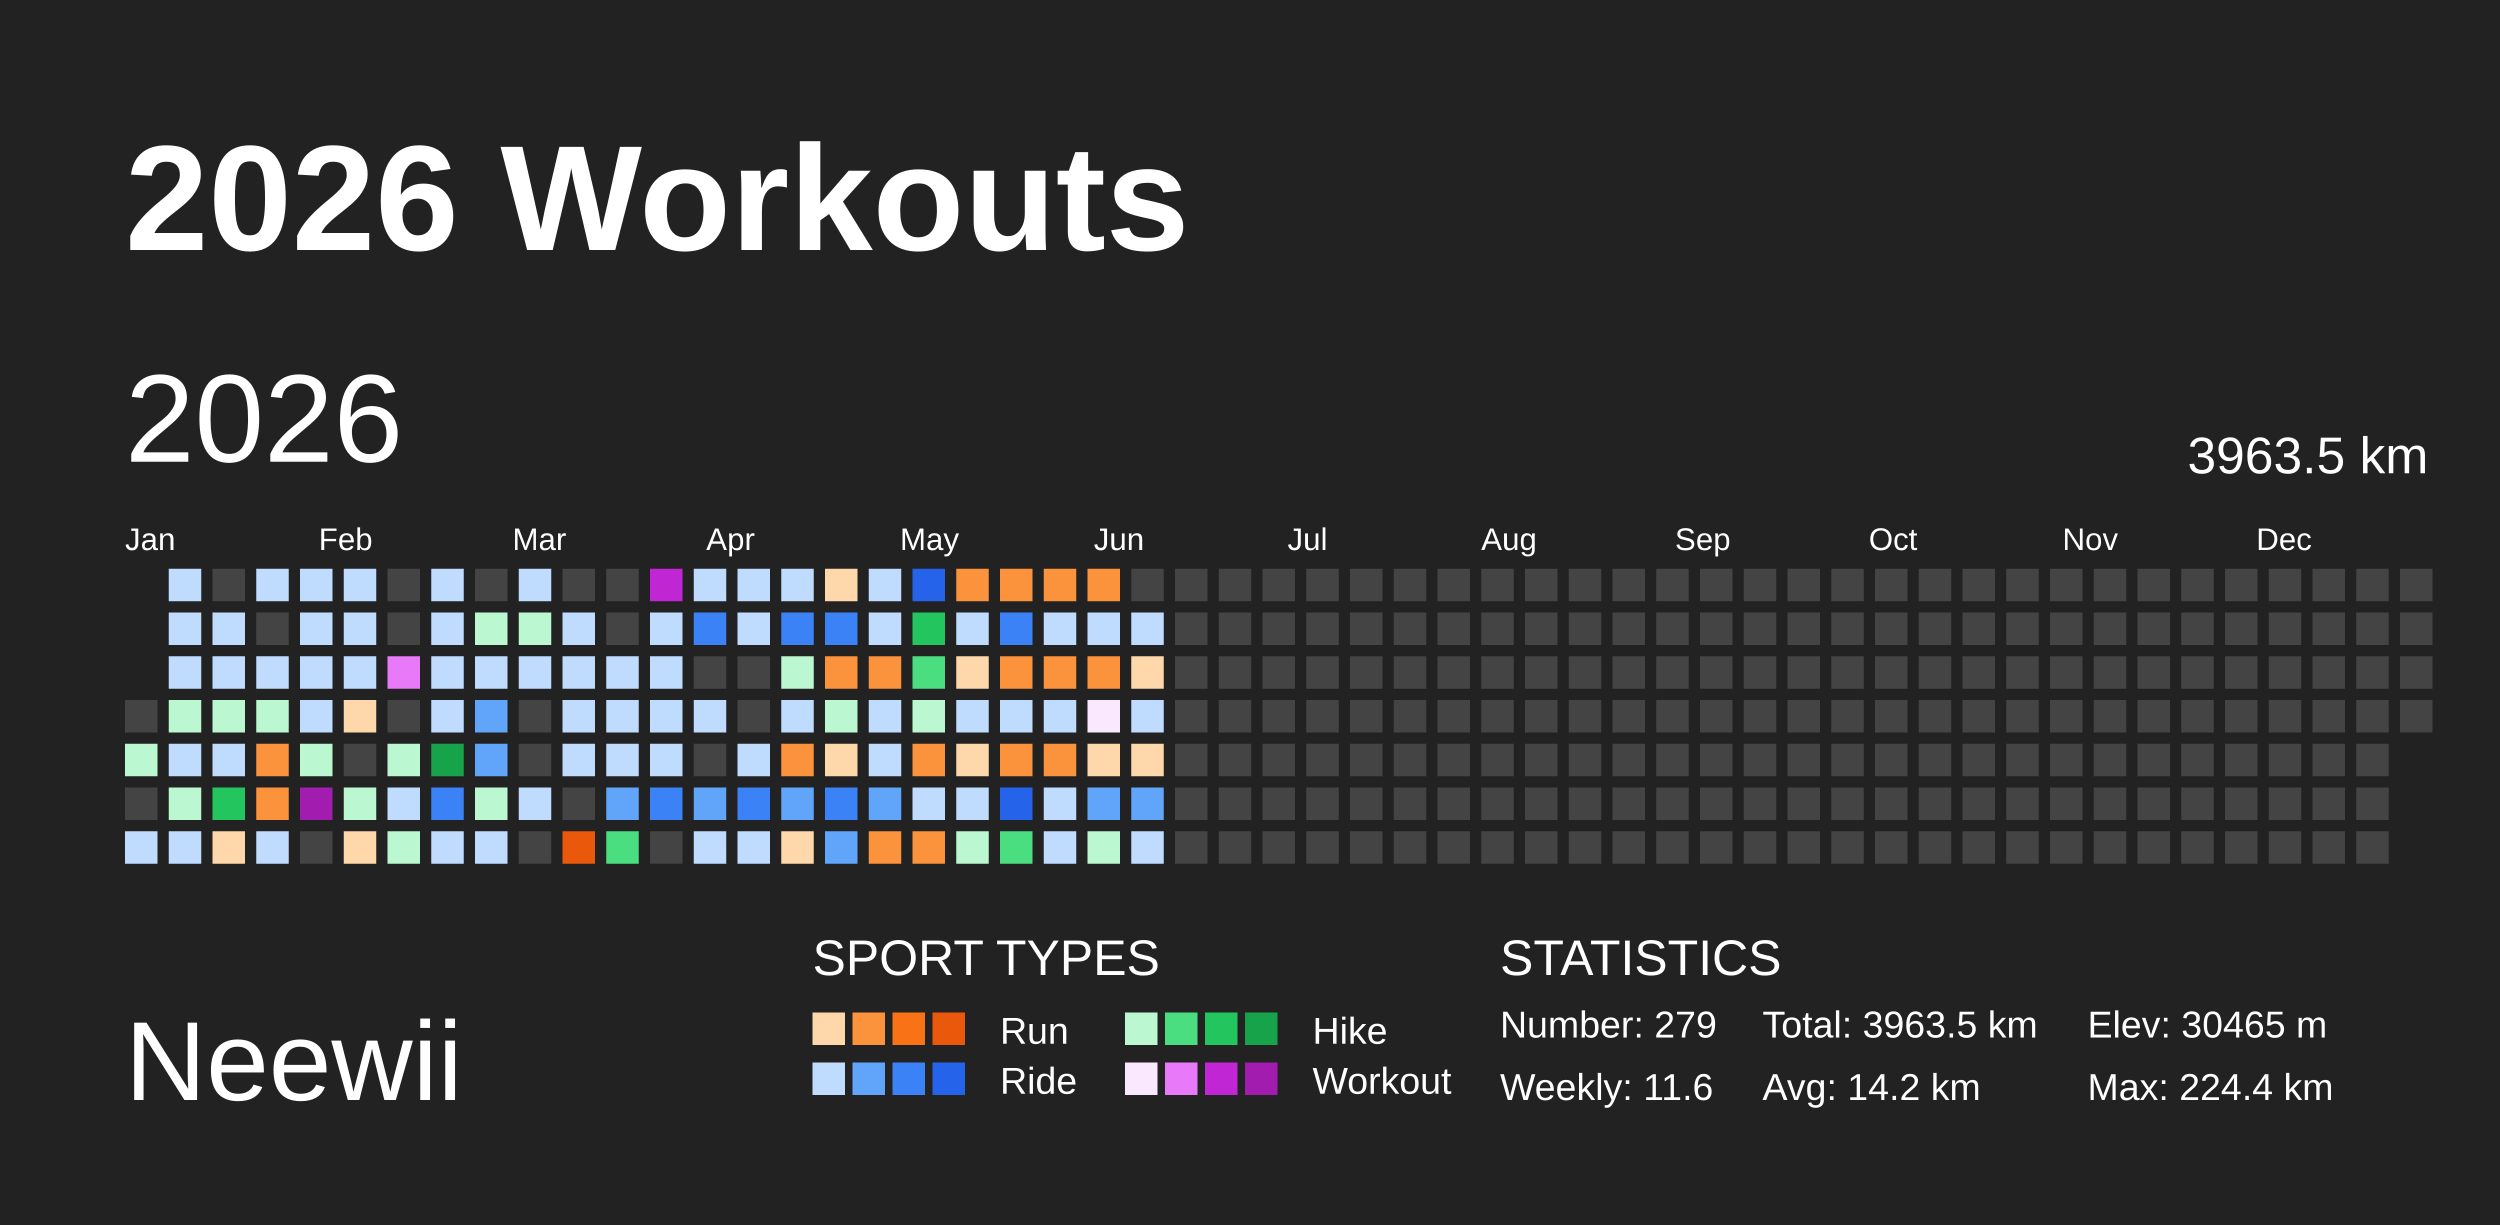
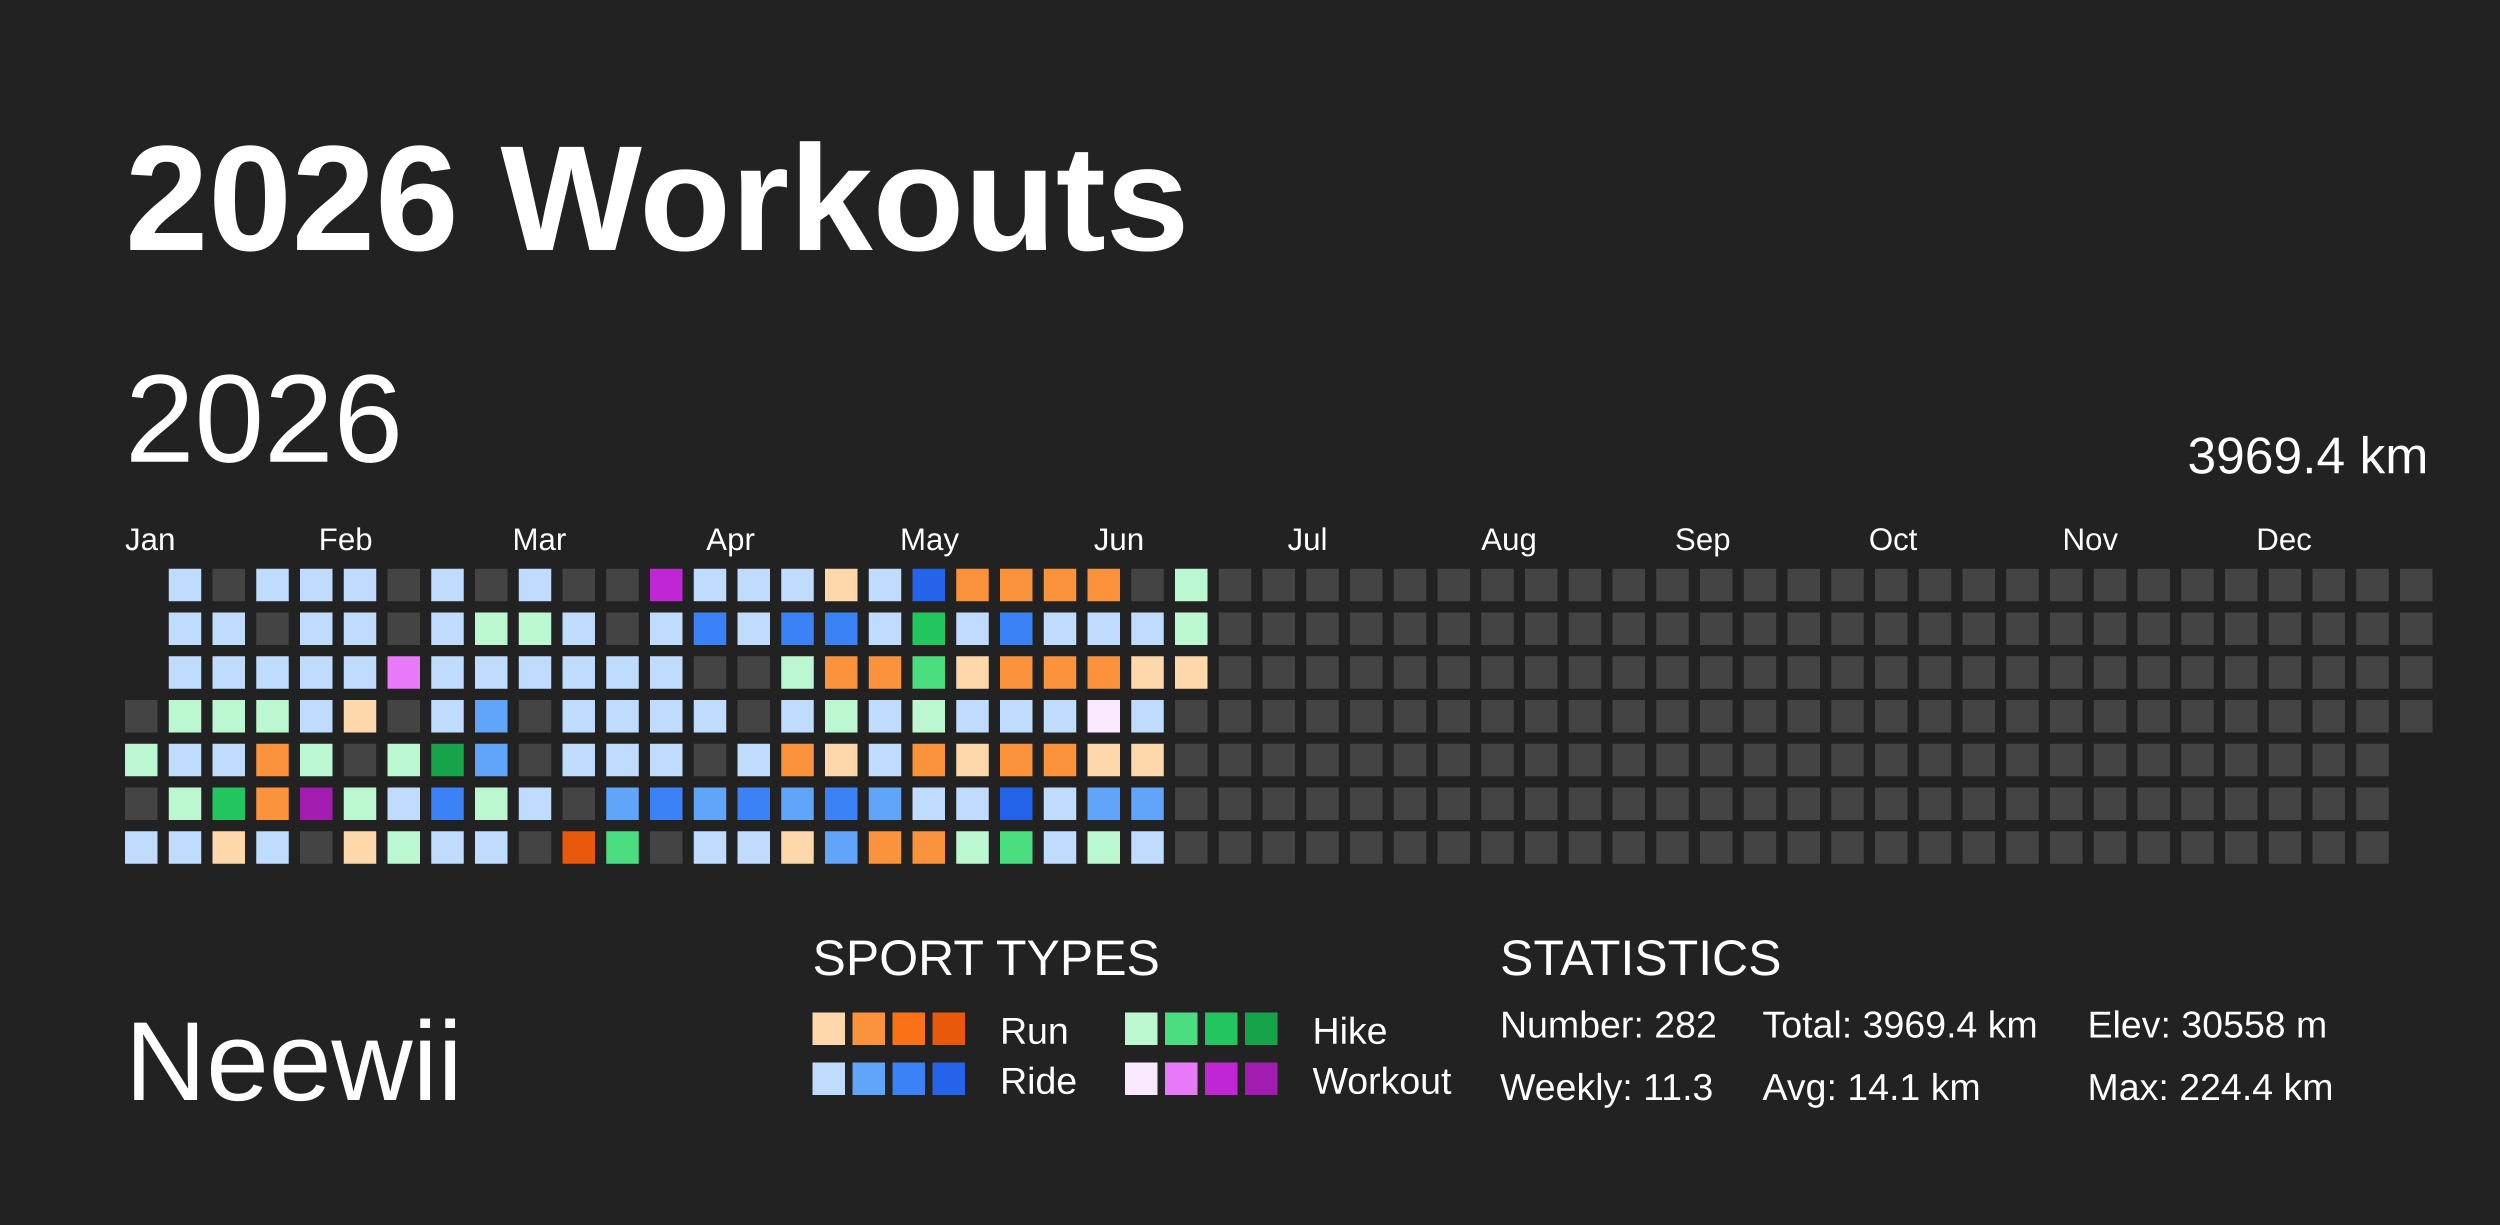
<svg xmlns="http://www.w3.org/2000/svg" baseProfile="full" height="98mm" version="1.1" viewBox="0,0,200,98" width="200mm">
  <defs />
  <rect fill="#222222" height="98" width="200" x="0" y="0" />
  <text fill="#FFFFFF" style="font-size:12px; font-family:Arial; font-weight:bold;" x="10" y="20">2026 Workouts</text>
  <text fill="#FFFFFF" style="font-size:9px; font-family:Arial" x="10" y="88">Neewii</text>
  <text fill="#FFFFFF" style="font-size:4px; font-family:Arial" x="65" y="78">SPORT TYPES</text>
  <rect fill="#fed7aa" height="2.6" width="2.6" x="65.0" y="81" />
  <rect fill="#fb923c" height="2.6" width="2.6" x="68.2" y="81" />
  <rect fill="#f97316" height="2.6" width="2.6" x="71.4" y="81" />
  <rect fill="#ea580c" height="2.6" width="2.6" x="74.6" y="81" />
  <text fill="#FFFFFF" style="font-size:3px; font-family:Arial" x="80" y="83.5">Run</text>
  <rect fill="#bbf7d0" height="2.6" width="2.6" x="90.0" y="81" />
  <rect fill="#4ade80" height="2.6" width="2.6" x="93.2" y="81" />
  <rect fill="#22c55e" height="2.6" width="2.6" x="96.4" y="81" />
  <rect fill="#16a34a" height="2.6" width="2.6" x="99.6" y="81" />
  <text fill="#FFFFFF" style="font-size:3px; font-family:Arial" x="105" y="83.5">Hike</text>
  <rect fill="#bfdbfe" height="2.6" width="2.6" x="65.0" y="85" />
  <rect fill="#60a5fa" height="2.6" width="2.6" x="68.2" y="85" />
  <rect fill="#3b82f6" height="2.6" width="2.6" x="71.4" y="85" />
  <rect fill="#2563eb" height="2.6" width="2.6" x="74.6" y="85" />
  <text fill="#FFFFFF" style="font-size:3px; font-family:Arial" x="80" y="87.5">Ride</text>
  <rect fill="#fae8ff" height="2.6" width="2.6" x="90.0" y="85" />
  <rect fill="#e879f9" height="2.6" width="2.6" x="93.2" y="85" />
  <rect fill="#c026d3" height="2.6" width="2.6" x="96.4" y="85" />
  <rect fill="#a21caf" height="2.6" width="2.6" x="99.6" y="85" />
  <text fill="#FFFFFF" style="font-size:3px; font-family:Arial" x="105" y="87.5">Workout</text>
  <text fill="#FFFFFF" style="font-size:4px; font-family:Arial" x="120" y="78">STATISTICS</text>
-   <text fill="#FFFFFF" style="font-size:3px; font-family:Arial" x="120" y="83">Number: 279</text>
-   <text fill="#FFFFFF" style="font-size:3px; font-family:Arial" x="120" y="88">Weekly: 11.6</text>
-   <text fill="#FFFFFF" style="font-size:3px; font-family:Arial" x="141" y="83">Total: 3963.5 km</text>
-   <text fill="#FFFFFF" style="font-size:3px; font-family:Arial" x="141" y="88">Avg: 14.2 km</text>
-   <text fill="#FFFFFF" style="font-size:3px; font-family:Arial" x="167" y="83">Elev: 30465 m</text>
+   <text fill="#FFFFFF" style="font-size:3px; font-family:Arial" x="120" y="83">Number: 282</text>
+   <text fill="#FFFFFF" style="font-size:3px; font-family:Arial" x="120" y="88">Weekly: 11.3</text>
+   <text fill="#FFFFFF" style="font-size:3px; font-family:Arial" x="141" y="83">Total: 3969.4 km</text>
+   <text fill="#FFFFFF" style="font-size:3px; font-family:Arial" x="141" y="88">Avg: 14.1 km</text>
+   <text fill="#FFFFFF" style="font-size:3px; font-family:Arial" x="167" y="83">Elev: 30558 m</text>
  <text fill="#FFFFFF" style="font-size:3px; font-family:Arial" x="167" y="88">Max: 224.4 km</text>
  <text dominant-baseline="hanging" fill="#FFFFFF" style="font-size:10.0px; font-family:Arial;" x="10" y="30">2026</text>
-   <text dominant-baseline="hanging" fill="#FFFFFF" style="font-size:4.125px; font-family:Arial;" x="175" y="35">3963.5 km</text>
+   <text dominant-baseline="hanging" fill="#FFFFFF" style="font-size:4.125px; font-family:Arial;" x="175" y="35">3969.4 km</text>
  <text fill="#FFFFFF" style="font-size:2.5px; font-family:Arial" x="10.0" y="44">Jan</text>
  <text fill="#FFFFFF" style="font-size:2.5px; font-family:Arial" x="25.5" y="44">Feb</text>
  <text fill="#FFFFFF" style="font-size:2.5px; font-family:Arial" x="41.0" y="44">Mar</text>
  <text fill="#FFFFFF" style="font-size:2.5px; font-family:Arial" x="56.5" y="44">Apr</text>
  <text fill="#FFFFFF" style="font-size:2.5px; font-family:Arial" x="72.0" y="44">May</text>
  <text fill="#FFFFFF" style="font-size:2.5px; font-family:Arial" x="87.5" y="44">Jun</text>
  <text fill="#FFFFFF" style="font-size:2.5px; font-family:Arial" x="103.0" y="44">Jul</text>
  <text fill="#FFFFFF" style="font-size:2.5px; font-family:Arial" x="118.5" y="44">Aug</text>
  <text fill="#FFFFFF" style="font-size:2.5px; font-family:Arial" x="134.0" y="44">Sep</text>
  <text fill="#FFFFFF" style="font-size:2.5px; font-family:Arial" x="149.5" y="44">Oct</text>
  <text fill="#FFFFFF" style="font-size:2.5px; font-family:Arial" x="165.0" y="44">Nov</text>
  <text fill="#FFFFFF" style="font-size:2.5px; font-family:Arial" x="180.5" y="44">Dec</text>
  <rect fill="#444444" height="2.6" width="2.6" x="10.0" y="56.0" />
  <rect fill="#bbf7d0" height="2.6" width="2.6" x="10.0" y="59.5" />
  <rect fill="#444444" height="2.6" width="2.6" x="10.0" y="63.0" />
  <rect fill="#bfdbfe" height="2.6" width="2.6" x="10.0" y="66.5" />
  <rect fill="#bfdbfe" height="2.6" width="2.6" x="13.5" y="45.5" />
  <rect fill="#bfdbfe" height="2.6" width="2.6" x="13.5" y="49.0" />
  <rect fill="#bfdbfe" height="2.6" width="2.6" x="13.5" y="52.5" />
  <rect fill="#bbf7d0" height="2.6" width="2.6" x="13.5" y="56.0" />
  <rect fill="#bfdbfe" height="2.6" width="2.6" x="13.5" y="59.5" />
  <rect fill="#bbf7d0" height="2.6" width="2.6" x="13.5" y="63.0" />
  <rect fill="#bfdbfe" height="2.6" width="2.6" x="13.5" y="66.5" />
  <rect fill="#444444" height="2.6" width="2.6" x="17.0" y="45.5" />
  <rect fill="#bfdbfe" height="2.6" width="2.6" x="17.0" y="49.0" />
  <rect fill="#bfdbfe" height="2.6" width="2.6" x="17.0" y="52.5" />
  <rect fill="#bbf7d0" height="2.6" width="2.6" x="17.0" y="56.0" />
  <rect fill="#bfdbfe" height="2.6" width="2.6" x="17.0" y="59.5" />
  <rect fill="#22c55e" height="2.6" width="2.6" x="17.0" y="63.0" />
  <rect fill="#fed7aa" height="2.6" width="2.6" x="17.0" y="66.5" />
  <rect fill="#bfdbfe" height="2.6" width="2.6" x="20.5" y="45.5" />
  <rect fill="#444444" height="2.6" width="2.6" x="20.5" y="49.0" />
  <rect fill="#bfdbfe" height="2.6" width="2.6" x="20.5" y="52.5" />
  <rect fill="#bbf7d0" height="2.6" width="2.6" x="20.5" y="56.0" />
  <rect fill="#fb923c" height="2.6" width="2.6" x="20.5" y="59.5" />
  <rect fill="#fb923c" height="2.6" width="2.6" x="20.5" y="63.0" />
  <rect fill="#bfdbfe" height="2.6" width="2.6" x="20.5" y="66.5" />
  <rect fill="#bfdbfe" height="2.6" width="2.6" x="24.0" y="45.5" />
  <rect fill="#bfdbfe" height="2.6" width="2.6" x="24.0" y="49.0" />
  <rect fill="#bfdbfe" height="2.6" width="2.6" x="24.0" y="52.5" />
  <rect fill="#bfdbfe" height="2.6" width="2.6" x="24.0" y="56.0" />
  <rect fill="#bbf7d0" height="2.6" width="2.6" x="24.0" y="59.5" />
  <rect fill="#a21caf" height="2.6" width="2.6" x="24.0" y="63.0" />
  <rect fill="#444444" height="2.6" width="2.6" x="24.0" y="66.5" />
  <rect fill="#bfdbfe" height="2.6" width="2.6" x="27.5" y="45.5" />
  <rect fill="#bfdbfe" height="2.6" width="2.6" x="27.5" y="49.0" />
  <rect fill="#bfdbfe" height="2.6" width="2.6" x="27.5" y="52.5" />
  <rect fill="#fed7aa" height="2.6" width="2.6" x="27.5" y="56.0" />
  <rect fill="#444444" height="2.6" width="2.6" x="27.5" y="59.5" />
  <rect fill="#bbf7d0" height="2.6" width="2.6" x="27.5" y="63.0" />
  <rect fill="#fed7aa" height="2.6" width="2.6" x="27.5" y="66.5" />
  <rect fill="#444444" height="2.6" width="2.6" x="31.0" y="45.5" />
  <rect fill="#444444" height="2.6" width="2.6" x="31.0" y="49.0" />
  <rect fill="#e879f9" height="2.6" width="2.6" x="31.0" y="52.5" />
  <rect fill="#444444" height="2.6" width="2.6" x="31.0" y="56.0" />
  <rect fill="#bbf7d0" height="2.6" width="2.6" x="31.0" y="59.5" />
  <rect fill="#bfdbfe" height="2.6" width="2.6" x="31.0" y="63.0" />
  <rect fill="#bbf7d0" height="2.6" width="2.6" x="31.0" y="66.5" />
  <rect fill="#bfdbfe" height="2.6" width="2.6" x="34.5" y="45.5" />
  <rect fill="#bfdbfe" height="2.6" width="2.6" x="34.5" y="49.0" />
  <rect fill="#bfdbfe" height="2.6" width="2.6" x="34.5" y="52.5" />
  <rect fill="#bfdbfe" height="2.6" width="2.6" x="34.5" y="56.0" />
  <rect fill="#16a34a" height="2.6" width="2.6" x="34.5" y="59.5" />
  <rect fill="#3b82f6" height="2.6" width="2.6" x="34.5" y="63.0" />
  <rect fill="#bfdbfe" height="2.6" width="2.6" x="34.5" y="66.5" />
  <rect fill="#444444" height="2.6" width="2.6" x="38.0" y="45.5" />
  <rect fill="#bbf7d0" height="2.6" width="2.6" x="38.0" y="49.0" />
  <rect fill="#bfdbfe" height="2.6" width="2.6" x="38.0" y="52.5" />
  <rect fill="#60a5fa" height="2.6" width="2.6" x="38.0" y="56.0" />
  <rect fill="#60a5fa" height="2.6" width="2.6" x="38.0" y="59.5" />
  <rect fill="#bbf7d0" height="2.6" width="2.6" x="38.0" y="63.0" />
  <rect fill="#bfdbfe" height="2.6" width="2.6" x="38.0" y="66.5" />
  <rect fill="#bfdbfe" height="2.6" width="2.6" x="41.5" y="45.5" />
  <rect fill="#bbf7d0" height="2.6" width="2.6" x="41.5" y="49.0" />
  <rect fill="#bfdbfe" height="2.6" width="2.6" x="41.5" y="52.5" />
  <rect fill="#444444" height="2.6" width="2.6" x="41.5" y="56.0" />
  <rect fill="#444444" height="2.6" width="2.6" x="41.5" y="59.5" />
  <rect fill="#bfdbfe" height="2.6" width="2.6" x="41.5" y="63.0" />
  <rect fill="#444444" height="2.6" width="2.6" x="41.5" y="66.5" />
  <rect fill="#444444" height="2.6" width="2.6" x="45.0" y="45.5" />
  <rect fill="#bfdbfe" height="2.6" width="2.6" x="45.0" y="49.0" />
  <rect fill="#bfdbfe" height="2.6" width="2.6" x="45.0" y="52.5" />
  <rect fill="#bfdbfe" height="2.6" width="2.6" x="45.0" y="56.0" />
  <rect fill="#bfdbfe" height="2.6" width="2.6" x="45.0" y="59.5" />
  <rect fill="#444444" height="2.6" width="2.6" x="45.0" y="63.0" />
  <rect fill="#ea580c" height="2.6" width="2.6" x="45.0" y="66.5" />
  <rect fill="#444444" height="2.6" width="2.6" x="48.5" y="45.5" />
  <rect fill="#444444" height="2.6" width="2.6" x="48.5" y="49.0" />
  <rect fill="#bfdbfe" height="2.6" width="2.6" x="48.5" y="52.5" />
  <rect fill="#bfdbfe" height="2.6" width="2.6" x="48.5" y="56.0" />
  <rect fill="#bfdbfe" height="2.6" width="2.6" x="48.5" y="59.5" />
  <rect fill="#60a5fa" height="2.6" width="2.6" x="48.5" y="63.0" />
  <rect fill="#4ade80" height="2.6" width="2.6" x="48.5" y="66.5" />
  <rect fill="#c026d3" height="2.6" width="2.6" x="52.0" y="45.5" />
  <rect fill="#bfdbfe" height="2.6" width="2.6" x="52.0" y="49.0" />
  <rect fill="#bfdbfe" height="2.6" width="2.6" x="52.0" y="52.5" />
  <rect fill="#bfdbfe" height="2.6" width="2.6" x="52.0" y="56.0" />
  <rect fill="#bfdbfe" height="2.6" width="2.6" x="52.0" y="59.5" />
  <rect fill="#3b82f6" height="2.6" width="2.6" x="52.0" y="63.0" />
  <rect fill="#444444" height="2.6" width="2.6" x="52.0" y="66.5" />
  <rect fill="#bfdbfe" height="2.6" width="2.6" x="55.5" y="45.5" />
  <rect fill="#3b82f6" height="2.6" width="2.6" x="55.5" y="49.0" />
  <rect fill="#444444" height="2.6" width="2.6" x="55.5" y="52.5" />
  <rect fill="#bfdbfe" height="2.6" width="2.6" x="55.5" y="56.0" />
  <rect fill="#444444" height="2.6" width="2.6" x="55.5" y="59.5" />
  <rect fill="#60a5fa" height="2.6" width="2.6" x="55.5" y="63.0" />
  <rect fill="#bfdbfe" height="2.6" width="2.6" x="55.5" y="66.5" />
  <rect fill="#bfdbfe" height="2.6" width="2.6" x="59.0" y="45.5" />
  <rect fill="#bfdbfe" height="2.6" width="2.6" x="59.0" y="49.0" />
  <rect fill="#444444" height="2.6" width="2.6" x="59.0" y="52.5" />
  <rect fill="#444444" height="2.6" width="2.6" x="59.0" y="56.0" />
  <rect fill="#bfdbfe" height="2.6" width="2.6" x="59.0" y="59.5" />
  <rect fill="#3b82f6" height="2.6" width="2.6" x="59.0" y="63.0" />
  <rect fill="#bfdbfe" height="2.6" width="2.6" x="59.0" y="66.5" />
  <rect fill="#bfdbfe" height="2.6" width="2.6" x="62.5" y="45.5" />
  <rect fill="#3b82f6" height="2.6" width="2.6" x="62.5" y="49.0" />
  <rect fill="#bbf7d0" height="2.6" width="2.6" x="62.5" y="52.5" />
  <rect fill="#bfdbfe" height="2.6" width="2.6" x="62.5" y="56.0" />
  <rect fill="#fb923c" height="2.6" width="2.6" x="62.5" y="59.5" />
  <rect fill="#60a5fa" height="2.6" width="2.6" x="62.5" y="63.0" />
  <rect fill="#fed7aa" height="2.6" width="2.6" x="62.5" y="66.5" />
  <rect fill="#fed7aa" height="2.6" width="2.6" x="66.0" y="45.5" />
  <rect fill="#3b82f6" height="2.6" width="2.6" x="66.0" y="49.0" />
  <rect fill="#fb923c" height="2.6" width="2.6" x="66.0" y="52.5" />
  <rect fill="#bbf7d0" height="2.6" width="2.6" x="66.0" y="56.0" />
  <rect fill="#fed7aa" height="2.6" width="2.6" x="66.0" y="59.5" />
  <rect fill="#3b82f6" height="2.6" width="2.6" x="66.0" y="63.0" />
  <rect fill="#60a5fa" height="2.6" width="2.6" x="66.0" y="66.5" />
  <rect fill="#bfdbfe" height="2.6" width="2.6" x="69.5" y="45.5" />
  <rect fill="#bfdbfe" height="2.6" width="2.6" x="69.5" y="49.0" />
  <rect fill="#fb923c" height="2.6" width="2.6" x="69.5" y="52.5" />
  <rect fill="#bfdbfe" height="2.6" width="2.6" x="69.5" y="56.0" />
  <rect fill="#bfdbfe" height="2.6" width="2.6" x="69.5" y="59.5" />
  <rect fill="#60a5fa" height="2.6" width="2.6" x="69.5" y="63.0" />
  <rect fill="#fb923c" height="2.6" width="2.6" x="69.5" y="66.5" />
  <rect fill="#2563eb" height="2.6" width="2.6" x="73.0" y="45.5" />
  <rect fill="#22c55e" height="2.6" width="2.6" x="73.0" y="49.0" />
  <rect fill="#4ade80" height="2.6" width="2.6" x="73.0" y="52.5" />
  <rect fill="#bbf7d0" height="2.6" width="2.6" x="73.0" y="56.0" />
  <rect fill="#fb923c" height="2.6" width="2.6" x="73.0" y="59.5" />
  <rect fill="#bfdbfe" height="2.6" width="2.6" x="73.0" y="63.0" />
  <rect fill="#fb923c" height="2.6" width="2.6" x="73.0" y="66.5" />
  <rect fill="#fb923c" height="2.6" width="2.6" x="76.5" y="45.5" />
  <rect fill="#bfdbfe" height="2.6" width="2.6" x="76.5" y="49.0" />
  <rect fill="#fed7aa" height="2.6" width="2.6" x="76.5" y="52.5" />
  <rect fill="#bfdbfe" height="2.6" width="2.6" x="76.5" y="56.0" />
  <rect fill="#fed7aa" height="2.6" width="2.6" x="76.5" y="59.5" />
  <rect fill="#bfdbfe" height="2.6" width="2.6" x="76.5" y="63.0" />
  <rect fill="#bbf7d0" height="2.6" width="2.6" x="76.5" y="66.5" />
  <rect fill="#fb923c" height="2.6" width="2.6" x="80.0" y="45.5" />
  <rect fill="#3b82f6" height="2.6" width="2.6" x="80.0" y="49.0" />
  <rect fill="#fb923c" height="2.6" width="2.6" x="80.0" y="52.5" />
  <rect fill="#bfdbfe" height="2.6" width="2.6" x="80.0" y="56.0" />
  <rect fill="#fb923c" height="2.6" width="2.6" x="80.0" y="59.5" />
  <rect fill="#2563eb" height="2.6" width="2.6" x="80.0" y="63.0" />
  <rect fill="#4ade80" height="2.6" width="2.6" x="80.0" y="66.5" />
  <rect fill="#fb923c" height="2.6" width="2.6" x="83.5" y="45.5" />
  <rect fill="#bfdbfe" height="2.6" width="2.6" x="83.5" y="49.0" />
  <rect fill="#fb923c" height="2.6" width="2.6" x="83.5" y="52.5" />
  <rect fill="#bfdbfe" height="2.6" width="2.6" x="83.5" y="56.0" />
  <rect fill="#fb923c" height="2.6" width="2.6" x="83.5" y="59.5" />
  <rect fill="#bfdbfe" height="2.6" width="2.6" x="83.5" y="63.0" />
  <rect fill="#bfdbfe" height="2.6" width="2.6" x="83.5" y="66.5" />
  <rect fill="#fb923c" height="2.6" width="2.6" x="87.0" y="45.5" />
  <rect fill="#bfdbfe" height="2.6" width="2.6" x="87.0" y="49.0" />
  <rect fill="#fb923c" height="2.6" width="2.6" x="87.0" y="52.5" />
  <rect fill="#fae8ff" height="2.6" width="2.6" x="87.0" y="56.0" />
  <rect fill="#fed7aa" height="2.6" width="2.6" x="87.0" y="59.5" />
  <rect fill="#60a5fa" height="2.6" width="2.6" x="87.0" y="63.0" />
  <rect fill="#bbf7d0" height="2.6" width="2.6" x="87.0" y="66.5" />
  <rect fill="#444444" height="2.6" width="2.6" x="90.5" y="45.5" />
  <rect fill="#bfdbfe" height="2.6" width="2.6" x="90.5" y="49.0" />
  <rect fill="#fed7aa" height="2.6" width="2.6" x="90.5" y="52.5" />
  <rect fill="#bfdbfe" height="2.6" width="2.6" x="90.5" y="56.0" />
  <rect fill="#fed7aa" height="2.6" width="2.6" x="90.5" y="59.5" />
  <rect fill="#60a5fa" height="2.6" width="2.6" x="90.5" y="63.0" />
  <rect fill="#bfdbfe" height="2.6" width="2.6" x="90.5" y="66.5" />
-   <rect fill="#444444" height="2.6" width="2.6" x="94.0" y="45.5" />
-   <rect fill="#444444" height="2.6" width="2.6" x="94.0" y="49.0" />
-   <rect fill="#444444" height="2.6" width="2.6" x="94.0" y="52.5" />
+   <rect fill="#bbf7d0" height="2.6" width="2.6" x="94.0" y="45.5" />
+   <rect fill="#bbf7d0" height="2.6" width="2.6" x="94.0" y="49.0" />
+   <rect fill="#fed7aa" height="2.6" width="2.6" x="94.0" y="52.5" />
  <rect fill="#444444" height="2.6" width="2.6" x="94.0" y="56.0" />
  <rect fill="#444444" height="2.6" width="2.6" x="94.0" y="59.5" />
  <rect fill="#444444" height="2.6" width="2.6" x="94.0" y="63.0" />
  <rect fill="#444444" height="2.6" width="2.6" x="94.0" y="66.5" />
  <rect fill="#444444" height="2.6" width="2.6" x="97.5" y="45.5" />
  <rect fill="#444444" height="2.6" width="2.6" x="97.5" y="49.0" />
  <rect fill="#444444" height="2.6" width="2.6" x="97.5" y="52.5" />
  <rect fill="#444444" height="2.6" width="2.6" x="97.5" y="56.0" />
  <rect fill="#444444" height="2.6" width="2.6" x="97.5" y="59.5" />
  <rect fill="#444444" height="2.6" width="2.6" x="97.5" y="63.0" />
  <rect fill="#444444" height="2.6" width="2.6" x="97.5" y="66.5" />
  <rect fill="#444444" height="2.6" width="2.6" x="101.0" y="45.5" />
  <rect fill="#444444" height="2.6" width="2.6" x="101.0" y="49.0" />
  <rect fill="#444444" height="2.6" width="2.6" x="101.0" y="52.5" />
  <rect fill="#444444" height="2.6" width="2.6" x="101.0" y="56.0" />
  <rect fill="#444444" height="2.6" width="2.6" x="101.0" y="59.5" />
  <rect fill="#444444" height="2.6" width="2.6" x="101.0" y="63.0" />
  <rect fill="#444444" height="2.6" width="2.6" x="101.0" y="66.5" />
  <rect fill="#444444" height="2.6" width="2.6" x="104.5" y="45.5" />
  <rect fill="#444444" height="2.6" width="2.6" x="104.5" y="49.0" />
  <rect fill="#444444" height="2.6" width="2.6" x="104.5" y="52.5" />
  <rect fill="#444444" height="2.6" width="2.6" x="104.5" y="56.0" />
  <rect fill="#444444" height="2.6" width="2.6" x="104.5" y="59.5" />
  <rect fill="#444444" height="2.6" width="2.6" x="104.5" y="63.0" />
  <rect fill="#444444" height="2.6" width="2.6" x="104.5" y="66.5" />
  <rect fill="#444444" height="2.6" width="2.6" x="108.0" y="45.5" />
  <rect fill="#444444" height="2.6" width="2.6" x="108.0" y="49.0" />
  <rect fill="#444444" height="2.6" width="2.6" x="108.0" y="52.5" />
  <rect fill="#444444" height="2.6" width="2.6" x="108.0" y="56.0" />
  <rect fill="#444444" height="2.6" width="2.6" x="108.0" y="59.5" />
  <rect fill="#444444" height="2.6" width="2.6" x="108.0" y="63.0" />
  <rect fill="#444444" height="2.6" width="2.6" x="108.0" y="66.5" />
  <rect fill="#444444" height="2.6" width="2.6" x="111.5" y="45.5" />
  <rect fill="#444444" height="2.6" width="2.6" x="111.5" y="49.0" />
  <rect fill="#444444" height="2.6" width="2.6" x="111.5" y="52.5" />
  <rect fill="#444444" height="2.6" width="2.6" x="111.5" y="56.0" />
  <rect fill="#444444" height="2.6" width="2.6" x="111.5" y="59.5" />
  <rect fill="#444444" height="2.6" width="2.6" x="111.5" y="63.0" />
  <rect fill="#444444" height="2.6" width="2.6" x="111.5" y="66.5" />
  <rect fill="#444444" height="2.6" width="2.6" x="115.0" y="45.5" />
  <rect fill="#444444" height="2.6" width="2.6" x="115.0" y="49.0" />
  <rect fill="#444444" height="2.6" width="2.6" x="115.0" y="52.5" />
  <rect fill="#444444" height="2.6" width="2.6" x="115.0" y="56.0" />
  <rect fill="#444444" height="2.6" width="2.6" x="115.0" y="59.5" />
  <rect fill="#444444" height="2.6" width="2.6" x="115.0" y="63.0" />
  <rect fill="#444444" height="2.6" width="2.6" x="115.0" y="66.5" />
  <rect fill="#444444" height="2.6" width="2.6" x="118.5" y="45.5" />
  <rect fill="#444444" height="2.6" width="2.6" x="118.5" y="49.0" />
  <rect fill="#444444" height="2.6" width="2.6" x="118.5" y="52.5" />
  <rect fill="#444444" height="2.6" width="2.6" x="118.5" y="56.0" />
  <rect fill="#444444" height="2.6" width="2.6" x="118.5" y="59.5" />
  <rect fill="#444444" height="2.6" width="2.6" x="118.5" y="63.0" />
  <rect fill="#444444" height="2.6" width="2.6" x="118.5" y="66.5" />
  <rect fill="#444444" height="2.6" width="2.6" x="122.0" y="45.5" />
  <rect fill="#444444" height="2.6" width="2.6" x="122.0" y="49.0" />
  <rect fill="#444444" height="2.6" width="2.6" x="122.0" y="52.5" />
  <rect fill="#444444" height="2.6" width="2.6" x="122.0" y="56.0" />
  <rect fill="#444444" height="2.6" width="2.6" x="122.0" y="59.5" />
  <rect fill="#444444" height="2.6" width="2.6" x="122.0" y="63.0" />
  <rect fill="#444444" height="2.6" width="2.6" x="122.0" y="66.5" />
  <rect fill="#444444" height="2.6" width="2.6" x="125.5" y="45.5" />
  <rect fill="#444444" height="2.6" width="2.6" x="125.5" y="49.0" />
  <rect fill="#444444" height="2.6" width="2.6" x="125.5" y="52.5" />
  <rect fill="#444444" height="2.6" width="2.6" x="125.5" y="56.0" />
  <rect fill="#444444" height="2.6" width="2.6" x="125.5" y="59.5" />
  <rect fill="#444444" height="2.6" width="2.6" x="125.5" y="63.0" />
  <rect fill="#444444" height="2.6" width="2.6" x="125.5" y="66.5" />
  <rect fill="#444444" height="2.6" width="2.6" x="129.0" y="45.5" />
  <rect fill="#444444" height="2.6" width="2.6" x="129.0" y="49.0" />
  <rect fill="#444444" height="2.6" width="2.6" x="129.0" y="52.5" />
  <rect fill="#444444" height="2.6" width="2.6" x="129.0" y="56.0" />
  <rect fill="#444444" height="2.6" width="2.6" x="129.0" y="59.5" />
  <rect fill="#444444" height="2.6" width="2.6" x="129.0" y="63.0" />
  <rect fill="#444444" height="2.6" width="2.6" x="129.0" y="66.5" />
  <rect fill="#444444" height="2.6" width="2.6" x="132.5" y="45.5" />
  <rect fill="#444444" height="2.6" width="2.6" x="132.5" y="49.0" />
  <rect fill="#444444" height="2.6" width="2.6" x="132.5" y="52.5" />
  <rect fill="#444444" height="2.6" width="2.6" x="132.5" y="56.0" />
  <rect fill="#444444" height="2.6" width="2.6" x="132.5" y="59.5" />
  <rect fill="#444444" height="2.6" width="2.6" x="132.5" y="63.0" />
  <rect fill="#444444" height="2.6" width="2.6" x="132.5" y="66.5" />
  <rect fill="#444444" height="2.6" width="2.6" x="136.0" y="45.5" />
  <rect fill="#444444" height="2.6" width="2.6" x="136.0" y="49.0" />
  <rect fill="#444444" height="2.6" width="2.6" x="136.0" y="52.5" />
  <rect fill="#444444" height="2.6" width="2.6" x="136.0" y="56.0" />
  <rect fill="#444444" height="2.6" width="2.6" x="136.0" y="59.5" />
  <rect fill="#444444" height="2.6" width="2.6" x="136.0" y="63.0" />
  <rect fill="#444444" height="2.6" width="2.6" x="136.0" y="66.5" />
  <rect fill="#444444" height="2.6" width="2.6" x="139.5" y="45.5" />
  <rect fill="#444444" height="2.6" width="2.6" x="139.5" y="49.0" />
  <rect fill="#444444" height="2.6" width="2.6" x="139.5" y="52.5" />
  <rect fill="#444444" height="2.6" width="2.6" x="139.5" y="56.0" />
  <rect fill="#444444" height="2.6" width="2.6" x="139.5" y="59.5" />
  <rect fill="#444444" height="2.6" width="2.6" x="139.5" y="63.0" />
  <rect fill="#444444" height="2.6" width="2.6" x="139.5" y="66.5" />
  <rect fill="#444444" height="2.6" width="2.6" x="143.0" y="45.5" />
  <rect fill="#444444" height="2.6" width="2.6" x="143.0" y="49.0" />
  <rect fill="#444444" height="2.6" width="2.6" x="143.0" y="52.5" />
  <rect fill="#444444" height="2.6" width="2.6" x="143.0" y="56.0" />
  <rect fill="#444444" height="2.6" width="2.6" x="143.0" y="59.5" />
  <rect fill="#444444" height="2.6" width="2.6" x="143.0" y="63.0" />
  <rect fill="#444444" height="2.6" width="2.6" x="143.0" y="66.5" />
  <rect fill="#444444" height="2.6" width="2.6" x="146.5" y="45.5" />
  <rect fill="#444444" height="2.6" width="2.6" x="146.5" y="49.0" />
  <rect fill="#444444" height="2.6" width="2.6" x="146.5" y="52.5" />
  <rect fill="#444444" height="2.6" width="2.6" x="146.5" y="56.0" />
  <rect fill="#444444" height="2.6" width="2.6" x="146.5" y="59.5" />
  <rect fill="#444444" height="2.6" width="2.6" x="146.5" y="63.0" />
  <rect fill="#444444" height="2.6" width="2.6" x="146.5" y="66.5" />
  <rect fill="#444444" height="2.6" width="2.6" x="150.0" y="45.5" />
  <rect fill="#444444" height="2.6" width="2.6" x="150.0" y="49.0" />
  <rect fill="#444444" height="2.6" width="2.6" x="150.0" y="52.5" />
  <rect fill="#444444" height="2.6" width="2.6" x="150.0" y="56.0" />
  <rect fill="#444444" height="2.6" width="2.6" x="150.0" y="59.5" />
  <rect fill="#444444" height="2.6" width="2.6" x="150.0" y="63.0" />
  <rect fill="#444444" height="2.6" width="2.6" x="150.0" y="66.5" />
  <rect fill="#444444" height="2.6" width="2.6" x="153.5" y="45.5" />
  <rect fill="#444444" height="2.6" width="2.6" x="153.5" y="49.0" />
  <rect fill="#444444" height="2.6" width="2.6" x="153.5" y="52.5" />
  <rect fill="#444444" height="2.6" width="2.6" x="153.5" y="56.0" />
  <rect fill="#444444" height="2.6" width="2.6" x="153.5" y="59.5" />
  <rect fill="#444444" height="2.6" width="2.6" x="153.5" y="63.0" />
  <rect fill="#444444" height="2.6" width="2.6" x="153.5" y="66.5" />
  <rect fill="#444444" height="2.6" width="2.6" x="157.0" y="45.5" />
  <rect fill="#444444" height="2.6" width="2.6" x="157.0" y="49.0" />
  <rect fill="#444444" height="2.6" width="2.6" x="157.0" y="52.5" />
  <rect fill="#444444" height="2.6" width="2.6" x="157.0" y="56.0" />
  <rect fill="#444444" height="2.6" width="2.6" x="157.0" y="59.5" />
  <rect fill="#444444" height="2.6" width="2.6" x="157.0" y="63.0" />
  <rect fill="#444444" height="2.6" width="2.6" x="157.0" y="66.5" />
  <rect fill="#444444" height="2.6" width="2.6" x="160.5" y="45.5" />
  <rect fill="#444444" height="2.6" width="2.6" x="160.5" y="49.0" />
  <rect fill="#444444" height="2.6" width="2.6" x="160.5" y="52.5" />
  <rect fill="#444444" height="2.6" width="2.6" x="160.5" y="56.0" />
  <rect fill="#444444" height="2.6" width="2.6" x="160.5" y="59.5" />
  <rect fill="#444444" height="2.6" width="2.6" x="160.5" y="63.0" />
  <rect fill="#444444" height="2.6" width="2.6" x="160.5" y="66.5" />
  <rect fill="#444444" height="2.6" width="2.6" x="164.0" y="45.5" />
  <rect fill="#444444" height="2.6" width="2.6" x="164.0" y="49.0" />
  <rect fill="#444444" height="2.6" width="2.6" x="164.0" y="52.5" />
  <rect fill="#444444" height="2.6" width="2.6" x="164.0" y="56.0" />
  <rect fill="#444444" height="2.6" width="2.6" x="164.0" y="59.5" />
  <rect fill="#444444" height="2.6" width="2.6" x="164.0" y="63.0" />
  <rect fill="#444444" height="2.6" width="2.6" x="164.0" y="66.5" />
  <rect fill="#444444" height="2.6" width="2.6" x="167.5" y="45.5" />
  <rect fill="#444444" height="2.6" width="2.6" x="167.5" y="49.0" />
  <rect fill="#444444" height="2.6" width="2.6" x="167.5" y="52.5" />
  <rect fill="#444444" height="2.6" width="2.6" x="167.5" y="56.0" />
  <rect fill="#444444" height="2.6" width="2.6" x="167.5" y="59.5" />
  <rect fill="#444444" height="2.6" width="2.6" x="167.5" y="63.0" />
  <rect fill="#444444" height="2.6" width="2.6" x="167.5" y="66.5" />
  <rect fill="#444444" height="2.6" width="2.6" x="171.0" y="45.5" />
  <rect fill="#444444" height="2.6" width="2.6" x="171.0" y="49.0" />
  <rect fill="#444444" height="2.6" width="2.6" x="171.0" y="52.5" />
  <rect fill="#444444" height="2.6" width="2.6" x="171.0" y="56.0" />
  <rect fill="#444444" height="2.6" width="2.6" x="171.0" y="59.5" />
  <rect fill="#444444" height="2.6" width="2.6" x="171.0" y="63.0" />
  <rect fill="#444444" height="2.6" width="2.6" x="171.0" y="66.5" />
  <rect fill="#444444" height="2.6" width="2.6" x="174.5" y="45.5" />
  <rect fill="#444444" height="2.6" width="2.6" x="174.5" y="49.0" />
  <rect fill="#444444" height="2.6" width="2.6" x="174.5" y="52.5" />
  <rect fill="#444444" height="2.6" width="2.6" x="174.5" y="56.0" />
  <rect fill="#444444" height="2.6" width="2.6" x="174.5" y="59.5" />
  <rect fill="#444444" height="2.6" width="2.6" x="174.5" y="63.0" />
  <rect fill="#444444" height="2.6" width="2.6" x="174.5" y="66.5" />
  <rect fill="#444444" height="2.6" width="2.6" x="178.0" y="45.5" />
  <rect fill="#444444" height="2.6" width="2.6" x="178.0" y="49.0" />
  <rect fill="#444444" height="2.6" width="2.6" x="178.0" y="52.5" />
  <rect fill="#444444" height="2.6" width="2.6" x="178.0" y="56.0" />
  <rect fill="#444444" height="2.6" width="2.6" x="178.0" y="59.5" />
  <rect fill="#444444" height="2.6" width="2.6" x="178.0" y="63.0" />
  <rect fill="#444444" height="2.6" width="2.6" x="178.0" y="66.5" />
  <rect fill="#444444" height="2.6" width="2.6" x="181.5" y="45.5" />
  <rect fill="#444444" height="2.6" width="2.6" x="181.5" y="49.0" />
  <rect fill="#444444" height="2.6" width="2.6" x="181.5" y="52.5" />
  <rect fill="#444444" height="2.6" width="2.6" x="181.5" y="56.0" />
  <rect fill="#444444" height="2.6" width="2.6" x="181.5" y="59.5" />
  <rect fill="#444444" height="2.6" width="2.6" x="181.5" y="63.0" />
  <rect fill="#444444" height="2.6" width="2.6" x="181.5" y="66.5" />
  <rect fill="#444444" height="2.6" width="2.6" x="185.0" y="45.5" />
  <rect fill="#444444" height="2.6" width="2.6" x="185.0" y="49.0" />
  <rect fill="#444444" height="2.6" width="2.6" x="185.0" y="52.5" />
  <rect fill="#444444" height="2.6" width="2.6" x="185.0" y="56.0" />
  <rect fill="#444444" height="2.6" width="2.6" x="185.0" y="59.5" />
  <rect fill="#444444" height="2.6" width="2.6" x="185.0" y="63.0" />
  <rect fill="#444444" height="2.6" width="2.6" x="185.0" y="66.5" />
  <rect fill="#444444" height="2.6" width="2.6" x="188.5" y="45.5" />
  <rect fill="#444444" height="2.6" width="2.6" x="188.5" y="49.0" />
  <rect fill="#444444" height="2.6" width="2.6" x="188.5" y="52.5" />
  <rect fill="#444444" height="2.6" width="2.6" x="188.5" y="56.0" />
  <rect fill="#444444" height="2.6" width="2.6" x="188.5" y="59.5" />
  <rect fill="#444444" height="2.6" width="2.6" x="188.5" y="63.0" />
  <rect fill="#444444" height="2.6" width="2.6" x="188.5" y="66.5" />
  <rect fill="#444444" height="2.6" width="2.6" x="192.0" y="45.5" />
  <rect fill="#444444" height="2.6" width="2.6" x="192.0" y="49.0" />
  <rect fill="#444444" height="2.6" width="2.6" x="192.0" y="52.5" />
  <rect fill="#444444" height="2.6" width="2.6" x="192.0" y="56.0" />
</svg>
